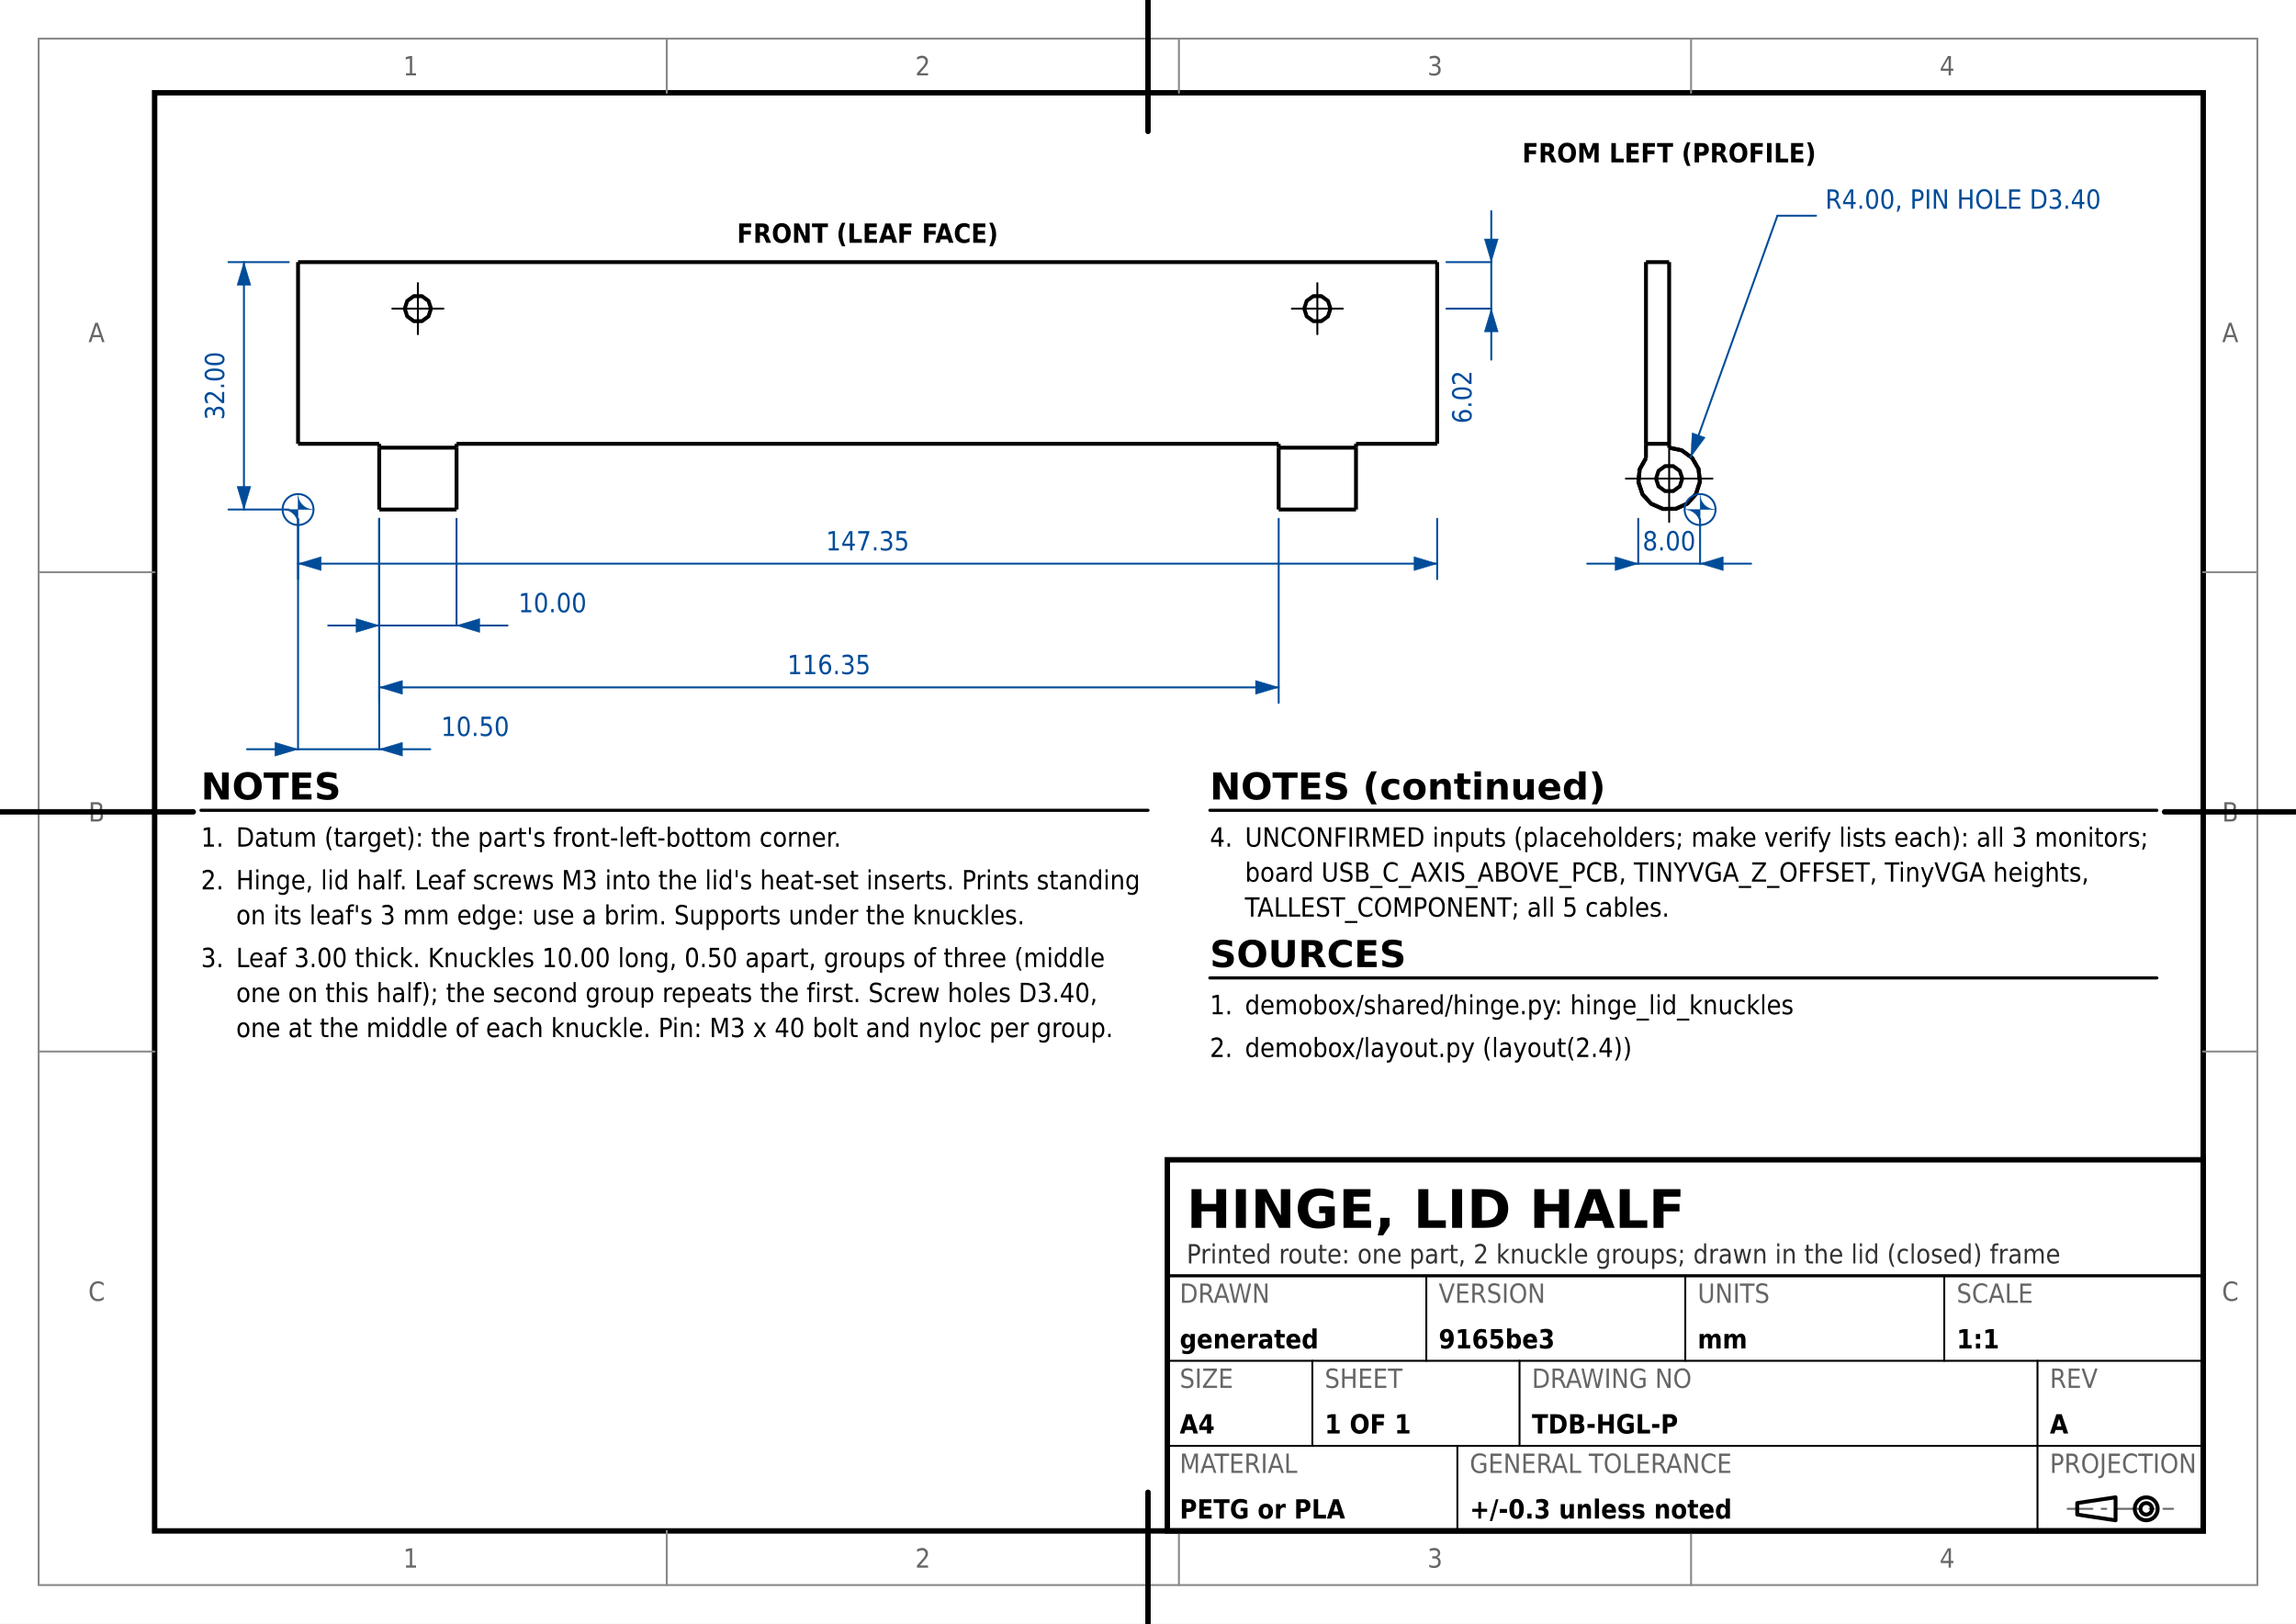
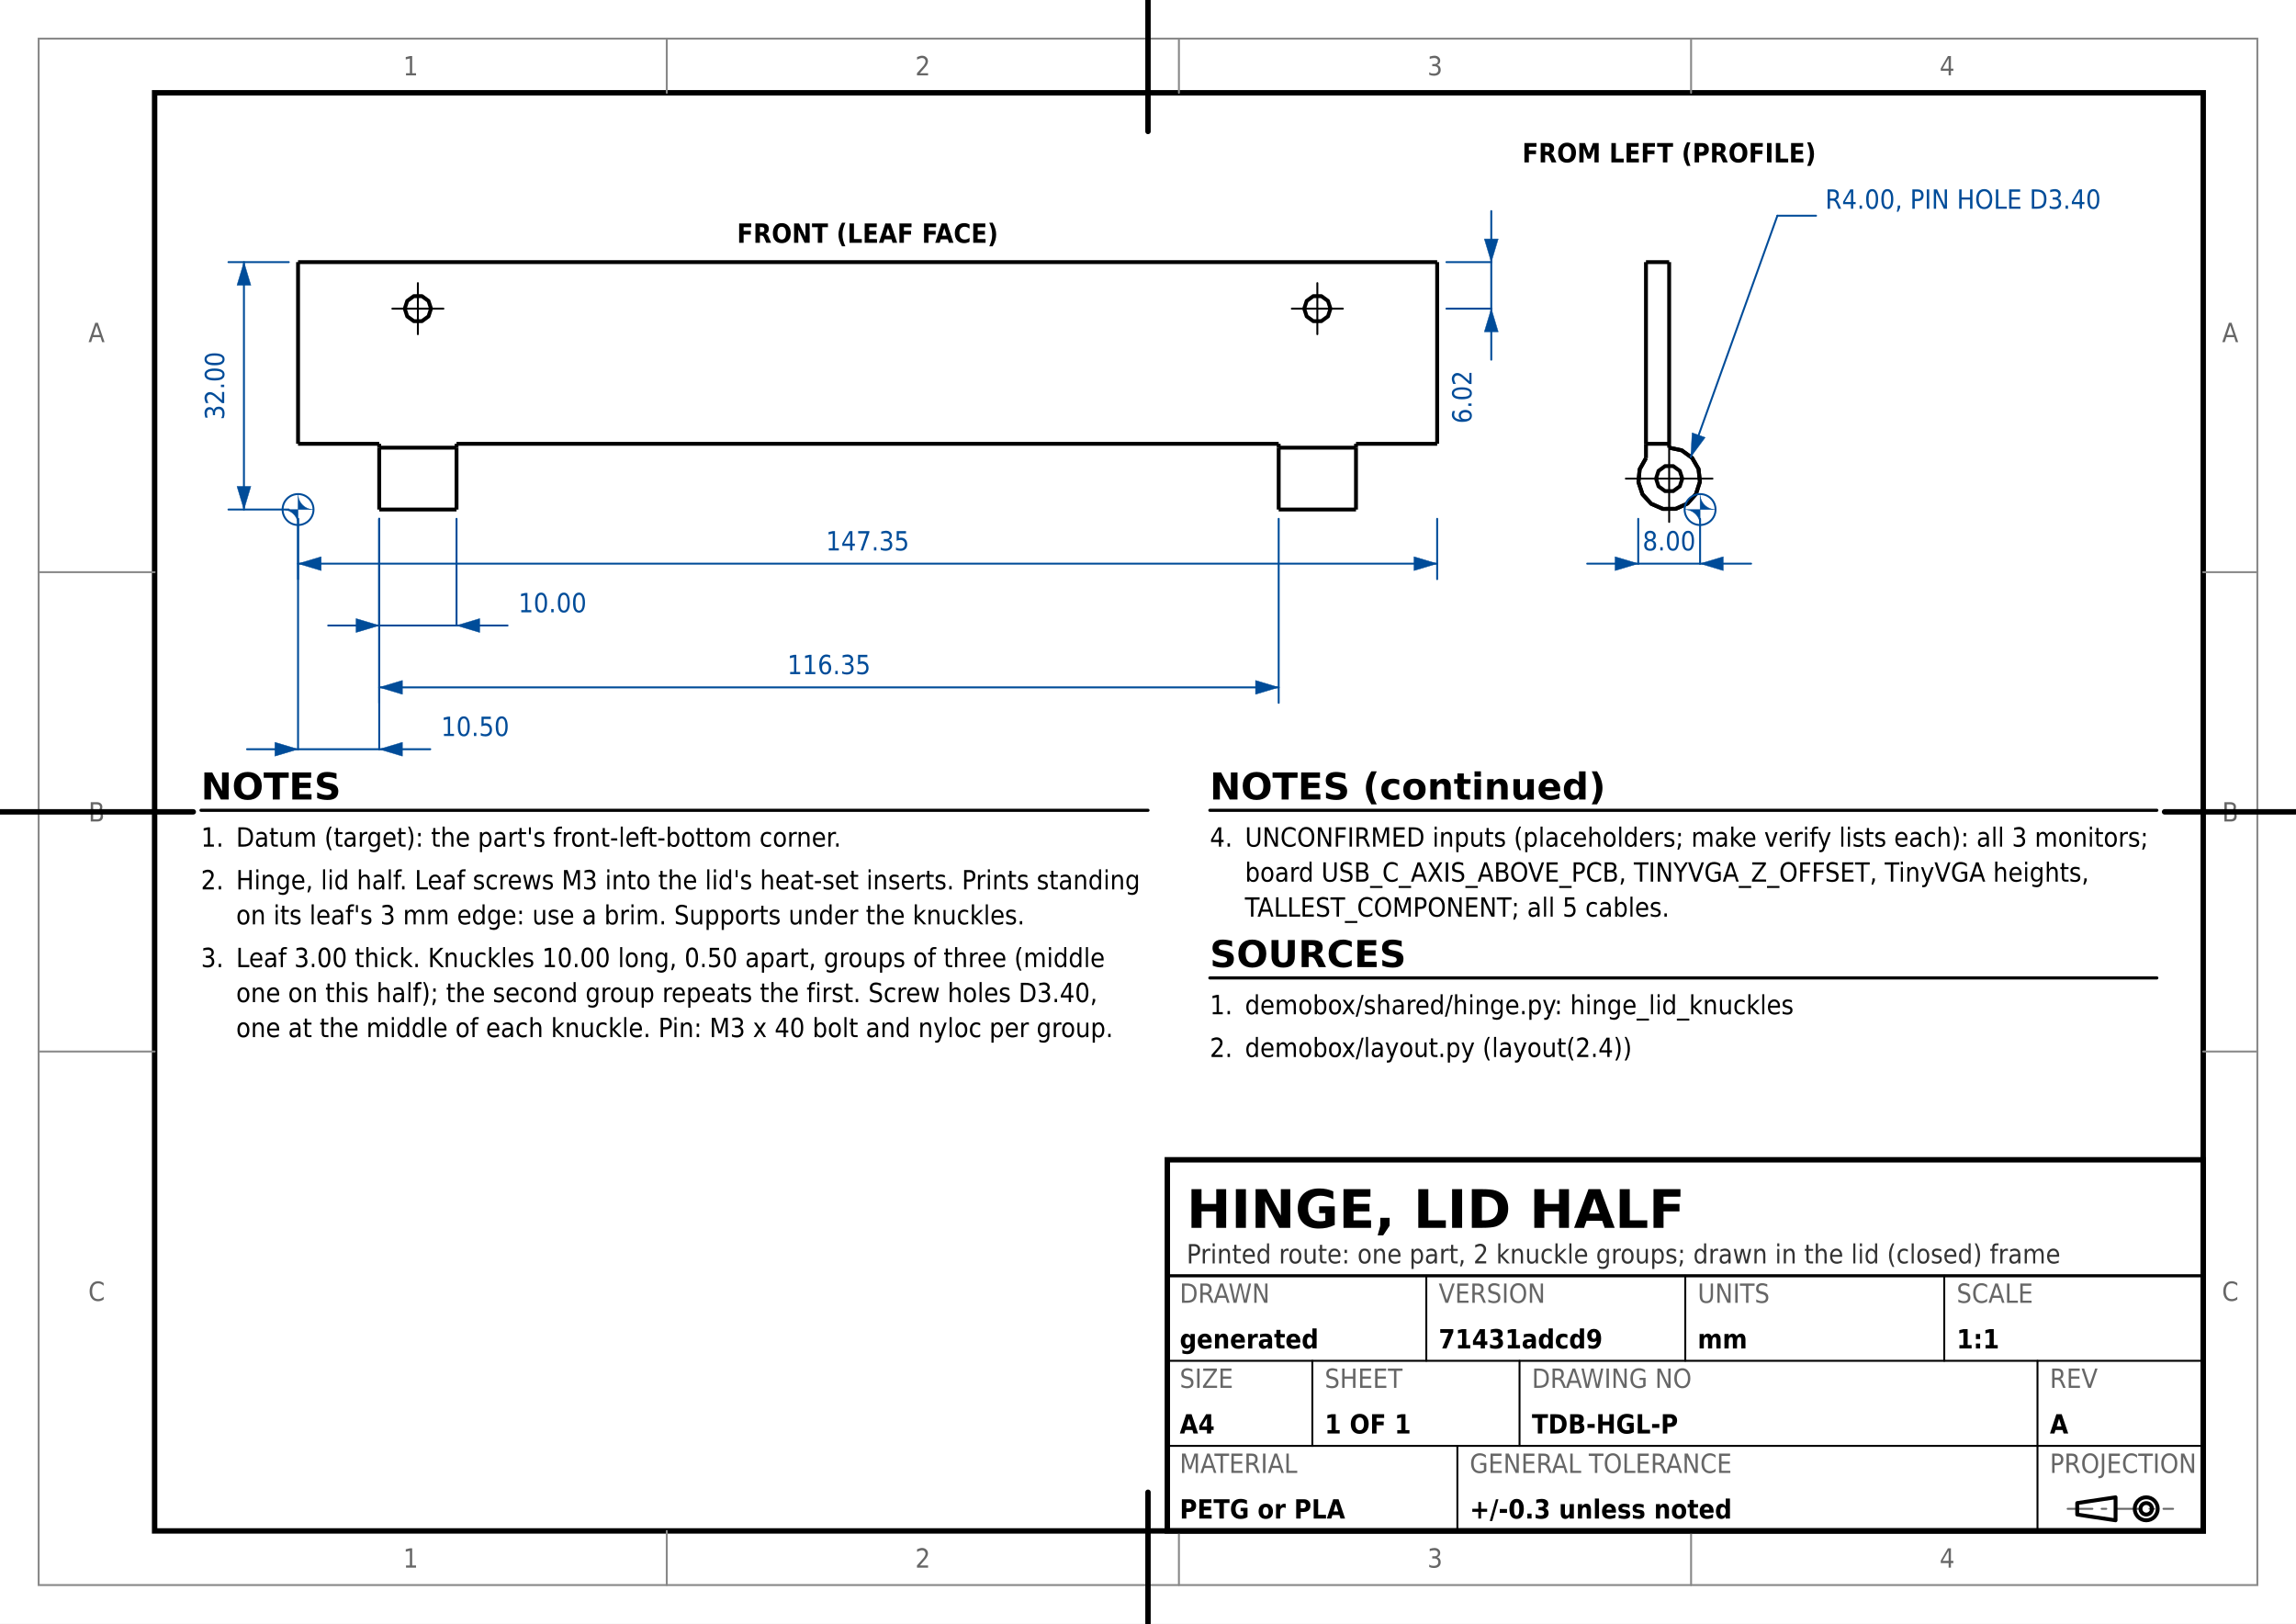
<svg xmlns="http://www.w3.org/2000/svg" version="1.1" width="297mm" height="210mm" viewBox="0 0 297 210">
  <rect width="100%" height="100%" fill="#ffffff" />
  <rect x="5" y="5" width="287" height="200" fill="none" stroke="#888888" stroke-width="0.25" />
  <rect x="20" y="12" width="265" height="186" fill="none" stroke="#000000" stroke-width="0.7" />
  <text x="53.125" y="202.75" font-family="DejaVu Sans Condensed, DejaVu Sans, Liberation Sans, sans-serif" font-size="3.429" fill="#666666" text-anchor="middle">1</text>
  <text x="53.125" y="9.75" font-family="DejaVu Sans Condensed, DejaVu Sans, Liberation Sans, sans-serif" font-size="3.429" fill="#666666" text-anchor="middle">1</text>
  <line x1="86.25" y1="205" x2="86.25" y2="198" stroke="#888888" stroke-width="0.25" stroke-linecap="round" />
  <line x1="86.25" y1="12" x2="86.25" y2="5" stroke="#888888" stroke-width="0.25" stroke-linecap="round" />
  <text x="119.375" y="202.75" font-family="DejaVu Sans Condensed, DejaVu Sans, Liberation Sans, sans-serif" font-size="3.429" fill="#666666" text-anchor="middle">2</text>
  <text x="119.375" y="9.75" font-family="DejaVu Sans Condensed, DejaVu Sans, Liberation Sans, sans-serif" font-size="3.429" fill="#666666" text-anchor="middle">2</text>
  <line x1="152.5" y1="205" x2="152.5" y2="198" stroke="#888888" stroke-width="0.25" stroke-linecap="round" />
  <line x1="152.5" y1="12" x2="152.5" y2="5" stroke="#888888" stroke-width="0.25" stroke-linecap="round" />
  <text x="185.625" y="202.75" font-family="DejaVu Sans Condensed, DejaVu Sans, Liberation Sans, sans-serif" font-size="3.429" fill="#666666" text-anchor="middle">3</text>
  <text x="185.625" y="9.75" font-family="DejaVu Sans Condensed, DejaVu Sans, Liberation Sans, sans-serif" font-size="3.429" fill="#666666" text-anchor="middle">3</text>
  <line x1="218.75" y1="205" x2="218.75" y2="198" stroke="#888888" stroke-width="0.25" stroke-linecap="round" />
  <line x1="218.75" y1="12" x2="218.75" y2="5" stroke="#888888" stroke-width="0.25" stroke-linecap="round" />
  <text x="251.875" y="202.75" font-family="DejaVu Sans Condensed, DejaVu Sans, Liberation Sans, sans-serif" font-size="3.429" fill="#666666" text-anchor="middle">4</text>
  <text x="251.875" y="9.75" font-family="DejaVu Sans Condensed, DejaVu Sans, Liberation Sans, sans-serif" font-size="3.429" fill="#666666" text-anchor="middle">4</text>
  <text x="12.5" y="168.25" font-family="DejaVu Sans Condensed, DejaVu Sans, Liberation Sans, sans-serif" font-size="3.429" fill="#666666" text-anchor="middle">C</text>
  <text x="288.5" y="168.25" font-family="DejaVu Sans Condensed, DejaVu Sans, Liberation Sans, sans-serif" font-size="3.429" fill="#666666" text-anchor="middle">C</text>
  <line x1="5" y1="136" x2="20" y2="136" stroke="#888888" stroke-width="0.25" stroke-linecap="round" />
  <line x1="285" y1="136" x2="292" y2="136" stroke="#888888" stroke-width="0.25" stroke-linecap="round" />
  <text x="12.5" y="106.25" font-family="DejaVu Sans Condensed, DejaVu Sans, Liberation Sans, sans-serif" font-size="3.429" fill="#666666" text-anchor="middle">B</text>
  <text x="288.5" y="106.25" font-family="DejaVu Sans Condensed, DejaVu Sans, Liberation Sans, sans-serif" font-size="3.429" fill="#666666" text-anchor="middle">B</text>
  <line x1="5" y1="74" x2="20" y2="74" stroke="#888888" stroke-width="0.25" stroke-linecap="round" />
  <line x1="285" y1="74" x2="292" y2="74" stroke="#888888" stroke-width="0.25" stroke-linecap="round" />
  <text x="12.5" y="44.25" font-family="DejaVu Sans Condensed, DejaVu Sans, Liberation Sans, sans-serif" font-size="3.429" fill="#666666" text-anchor="middle">A</text>
  <text x="288.5" y="44.25" font-family="DejaVu Sans Condensed, DejaVu Sans, Liberation Sans, sans-serif" font-size="3.429" fill="#666666" text-anchor="middle">A</text>
  <line x1="148.5" y1="210" x2="148.5" y2="193" stroke="#000000" stroke-width="0.7" stroke-linecap="round" />
  <line x1="148.5" y1="17" x2="148.5" y2="0" stroke="#000000" stroke-width="0.7" stroke-linecap="round" />
  <line x1="0" y1="105" x2="25" y2="105" stroke="#000000" stroke-width="0.7" stroke-linecap="round" />
  <line x1="280" y1="105" x2="297" y2="105" stroke="#000000" stroke-width="0.7" stroke-linecap="round" />
  <polyline points="38.555,57.4 49.055,57.4" fill="none" stroke="#000000" stroke-width="0.5" stroke-linejoin="round" />
  <polyline points="38.555,33.9 38.555,57.4" fill="none" stroke="#000000" stroke-width="0.5" stroke-linejoin="round" />
  <polyline points="49.055,57.4 49.055,57.9" fill="none" stroke="#000000" stroke-width="0.5" stroke-linejoin="round" />
  <polyline points="49.055,65.9 49.055,65.8 49.055,65.504 49.055,65.027 49.055,64.394 49.055,63.636 49.055,62.79 49.055,61.9 49.055,61.01 49.055,60.164 49.055,59.406 49.055,58.773 49.055,58.296 49.055,58 49.055,57.9" fill="none" stroke="#000000" stroke-width="0.5" stroke-linejoin="round" />
  <polyline points="38.555,33.9 185.905,33.9" fill="none" stroke="#000000" stroke-width="0.5" stroke-linejoin="round" />
  <polyline points="185.905,33.9 185.905,57.4" fill="none" stroke="#000000" stroke-width="0.5" stroke-linejoin="round" />
  <polyline points="175.405,57.4 185.905,57.4" fill="none" stroke="#000000" stroke-width="0.5" stroke-linejoin="round" />
  <polyline points="59.055,57.9 49.055,57.9" fill="none" stroke="#000000" stroke-width="0.5" stroke-linejoin="round" />
  <polyline points="175.405,57.4 175.405,57.9" fill="none" stroke="#000000" stroke-width="0.5" stroke-linejoin="round" />
  <polyline points="59.055,57.4 59.055,57.9" fill="none" stroke="#000000" stroke-width="0.5" stroke-linejoin="round" />
  <polyline points="175.405,57.9 165.405,57.9" fill="none" stroke="#000000" stroke-width="0.5" stroke-linejoin="round" />
  <polyline points="59.055,57.4 165.405,57.4" fill="none" stroke="#000000" stroke-width="0.5" stroke-linejoin="round" />
  <polyline points="165.405,57.4 165.405,57.9" fill="none" stroke="#000000" stroke-width="0.5" stroke-linejoin="round" />
  <polyline points="172.105,39.918 171.78,38.919 170.93,38.301 169.879,38.301 169.029,38.919 168.705,39.918 169.029,40.917 169.879,41.535 170.93,41.535 171.78,40.917 172.105,39.918" fill="none" stroke="#000000" stroke-width="0.5" stroke-linejoin="round" />
  <polyline points="55.755,39.918 55.43,38.919 54.58,38.301 53.529,38.301 52.679,38.919 52.355,39.918 52.679,40.917 53.529,41.535 54.58,41.535 55.43,40.917 55.755,39.918" fill="none" stroke="#000000" stroke-width="0.5" stroke-linejoin="round" />
  <polyline points="59.055,57.9 59.055,58 59.055,58.296 59.055,58.773 59.055,59.406 59.055,60.164 59.055,61.01 59.055,61.9 59.055,62.79 59.055,63.636 59.055,64.394 59.055,65.027 59.055,65.504 59.055,65.8 59.055,65.9" fill="none" stroke="#000000" stroke-width="0.5" stroke-linejoin="round" />
  <polyline points="175.405,57.9 175.405,58 175.405,58.296 175.405,58.773 175.405,59.406 175.405,60.164 175.405,61.01 175.405,61.9 175.405,62.79 175.405,63.636 175.405,64.394 175.405,65.027 175.405,65.504 175.405,65.8 175.405,65.9" fill="none" stroke="#000000" stroke-width="0.5" stroke-linejoin="round" />
  <polyline points="165.405,65.9 165.405,65.8 165.405,65.504 165.405,65.027 165.405,64.394 165.405,63.636 165.405,62.79 165.405,61.9 165.405,61.01 165.405,60.164 165.405,59.406 165.405,58.773 165.405,58.296 165.405,58 165.405,57.9" fill="none" stroke="#000000" stroke-width="0.5" stroke-linejoin="round" />
  <polyline points="59.055,65.9 49.055,65.9" fill="none" stroke="#000000" stroke-width="0.5" stroke-linejoin="round" />
  <polyline points="175.405,65.9 165.405,65.9" fill="none" stroke="#000000" stroke-width="0.5" stroke-linejoin="round" />
  <polyline points="215.915,57.4 212.915,57.4" fill="none" stroke="#000000" stroke-width="0.5" stroke-linejoin="round" />
  <polyline points="212.915,57.4 212.915,33.9" fill="none" stroke="#000000" stroke-width="0.5" stroke-linejoin="round" />
  <polyline points="212.915,33.9 215.915,33.9" fill="none" stroke="#000000" stroke-width="0.5" stroke-linejoin="round" />
  <polyline points="215.915,33.9 215.915,57.4" fill="none" stroke="#000000" stroke-width="0.5" stroke-linejoin="round" />
  <polyline points="212.915,59.254 212.915,57.4" fill="none" stroke="#000000" stroke-width="0.5" stroke-linejoin="round" />
  <polyline points="215.915,57.4 215.915,57.9" fill="none" stroke="#000000" stroke-width="0.5" stroke-linejoin="round" />
  <polyline points="212.915,59.254 212.099,60.7 211.941,62.353 212.467,63.927 213.587,65.153 215.108,65.818 216.768,65.808 218.281,65.125 219.387,63.886 219.894,62.306 219.716,60.655 218.883,59.219 217.539,58.245 215.915,57.9" fill="none" stroke="#000000" stroke-width="0.5" stroke-linejoin="round" />
  <polyline points="214.215,61.9 214.54,62.899 215.39,63.517 216.44,63.517 217.29,62.899 217.615,61.9 217.29,60.901 216.44,60.283 215.39,60.283 214.54,60.901 214.215,61.9" fill="none" stroke="#000000" stroke-width="0.5" stroke-linejoin="round" />
  <polyline points="212.915,59.254 212.099,60.7 211.941,62.353 212.467,63.927 213.587,65.153 215.108,65.818 216.768,65.808 218.281,65.125 219.387,63.886 219.894,62.306 219.716,60.655 218.883,59.219 217.539,58.245 215.915,57.9" fill="none" stroke="#000000" stroke-width="0.5" stroke-linejoin="round" />
  <line x1="50.755" y1="39.918" x2="57.355" y2="39.918" stroke="#000000" stroke-width="0.25" stroke-linecap="round" />
  <line x1="54.055" y1="43.218" x2="54.055" y2="36.618" stroke="#000000" stroke-width="0.25" stroke-linecap="round" />
  <line x1="167.105" y1="39.918" x2="173.705" y2="39.918" stroke="#000000" stroke-width="0.25" stroke-linecap="round" />
  <line x1="170.405" y1="43.218" x2="170.405" y2="36.618" stroke="#000000" stroke-width="0.25" stroke-linecap="round" />
  <line x1="210.315" y1="61.9" x2="221.515" y2="61.9" stroke="#000000" stroke-width="0.25" stroke-linecap="round" />
  <line x1="215.915" y1="67.5" x2="215.915" y2="56.3" stroke="#000000" stroke-width="0.25" stroke-linecap="round" />
  <circle cx="38.555" cy="65.9" r="2" fill="none" stroke="#004c99" stroke-width="0.25" />
  <path d="M 38.555 65.9 L 40.555 65.9 A 2.0 2.0 0 0 1 38.555 63.9 Z" fill="#004c99" stroke="#004c99" stroke-width="0.05" stroke-linejoin="round" stroke-linecap="round" />
  <path d="M 38.555 65.9 L 36.555 65.9 A 2.0 2.0 0 0 1 38.555 67.9 Z" fill="#004c99" stroke="#004c99" stroke-width="0.05" stroke-linejoin="round" stroke-linecap="round" />
  <circle cx="219.915" cy="65.9" r="2" fill="none" stroke="#004c99" stroke-width="0.25" />
  <path d="M 219.915 65.9 L 221.915 65.9 A 2.0 2.0 0 0 1 219.915 63.9 Z" fill="#004c99" stroke="#004c99" stroke-width="0.05" stroke-linejoin="round" stroke-linecap="round" />
  <path d="M 219.915 65.9 L 217.915 65.9 A 2.0 2.0 0 0 1 219.915 67.9 Z" fill="#004c99" stroke="#004c99" stroke-width="0.05" stroke-linejoin="round" stroke-linecap="round" />
  <line x1="37.355" y1="65.9" x2="29.555" y2="65.9" stroke="#004c99" stroke-width="0.25" stroke-linecap="round" />
  <line x1="37.355" y1="33.9" x2="29.555" y2="33.9" stroke="#004c99" stroke-width="0.25" stroke-linecap="round" />
  <line x1="31.555" y1="65.9" x2="31.555" y2="33.9" stroke="#004c99" stroke-width="0.25" stroke-linecap="round" />
  <polygon points="31.555,65.9 32.455,62.9 30.655,62.9" fill="#004c99" stroke="#004c99" stroke-width="0.05" stroke-linejoin="round" />
  <polygon points="31.555,33.9 30.655,36.9 32.455,36.9" fill="#004c99" stroke="#004c99" stroke-width="0.05" stroke-linejoin="round" />
  <text x="29" y="49.9" font-family="DejaVu Sans Condensed, DejaVu Sans, Liberation Sans, sans-serif" font-size="3.429" fill="#004c99" text-anchor="middle" transform="rotate(-90 29 49.9)">32.00</text>
  <line x1="38.555" y1="67.1" x2="38.555" y2="74.9" stroke="#004c99" stroke-width="0.25" stroke-linecap="round" />
  <line x1="185.905" y1="67.1" x2="185.905" y2="74.9" stroke="#004c99" stroke-width="0.25" stroke-linecap="round" />
  <line x1="38.555" y1="72.9" x2="185.905" y2="72.9" stroke="#004c99" stroke-width="0.25" stroke-linecap="round" />
  <polygon points="38.555,72.9 41.555,73.8 41.555,72" fill="#004c99" stroke="#004c99" stroke-width="0.05" stroke-linejoin="round" />
  <polygon points="185.905,72.9 182.905,72 182.905,73.8" fill="#004c99" stroke="#004c99" stroke-width="0.05" stroke-linejoin="round" />
  <text x="112.23" y="71.191" font-family="DejaVu Sans Condensed, DejaVu Sans, Liberation Sans, sans-serif" font-size="3.429" fill="#004c99" text-anchor="middle">147.35</text>
  <line x1="211.915" y1="67.1" x2="211.915" y2="72.9" stroke="#004c99" stroke-width="0.25" stroke-linecap="round" />
  <line x1="219.915" y1="67.1" x2="219.915" y2="72.9" stroke="#004c99" stroke-width="0.25" stroke-linecap="round" />
  <line x1="211.915" y1="72.9" x2="219.915" y2="72.9" stroke="#004c99" stroke-width="0.25" stroke-linecap="round" />
  <polygon points="211.915,72.9 208.915,72 208.915,73.8" fill="#004c99" stroke="#004c99" stroke-width="0.05" stroke-linejoin="round" />
  <polygon points="219.915,72.9 222.915,73.8 222.915,72" fill="#004c99" stroke="#004c99" stroke-width="0.05" stroke-linejoin="round" />
  <line x1="205.315" y1="72.9" x2="211.915" y2="72.9" stroke="#004c99" stroke-width="0.25" stroke-linecap="round" />
  <line x1="219.915" y1="72.9" x2="226.515" y2="72.9" stroke="#004c99" stroke-width="0.25" stroke-linecap="round" />
  <text x="215.915" y="71.191" font-family="DejaVu Sans Condensed, DejaVu Sans, Liberation Sans, sans-serif" font-size="3.429" fill="#004c99" text-anchor="middle">8.00</text>
  <polygon points="218.715,59.1 220.576,56.581 218.881,55.972" fill="#004c99" stroke="#004c99" stroke-width="0.05" stroke-linejoin="round" />
  <line x1="218.715" y1="59.1" x2="229.915" y2="27.9" stroke="#004c99" stroke-width="0.25" stroke-linecap="round" />
  <line x1="229.915" y1="27.9" x2="234.915" y2="27.9" stroke="#004c99" stroke-width="0.25" stroke-linecap="round" />
  <text x="236.115" y="27" font-family="DejaVu Sans Condensed, DejaVu Sans, Liberation Sans, sans-serif" font-size="3.429" fill="#004c99" text-anchor="start">R4.00, PIN HOLE D3.40</text>
  <line x1="49.055" y1="67.1" x2="49.055" y2="80.9" stroke="#004c99" stroke-width="0.25" stroke-linecap="round" />
  <line x1="59.055" y1="67.1" x2="59.055" y2="80.9" stroke="#004c99" stroke-width="0.25" stroke-linecap="round" />
  <line x1="49.055" y1="80.9" x2="59.055" y2="80.9" stroke="#004c99" stroke-width="0.25" stroke-linecap="round" />
  <polygon points="49.055,80.9 46.055,80 46.055,81.8" fill="#004c99" stroke="#004c99" stroke-width="0.05" stroke-linejoin="round" />
  <polygon points="59.055,80.9 62.055,81.8 62.055,80" fill="#004c99" stroke="#004c99" stroke-width="0.05" stroke-linejoin="round" />
  <line x1="42.455" y1="80.9" x2="49.055" y2="80.9" stroke="#004c99" stroke-width="0.25" stroke-linecap="round" />
  <line x1="59.055" y1="80.9" x2="65.655" y2="80.9" stroke="#004c99" stroke-width="0.25" stroke-linecap="round" />
  <text x="67.055" y="79.191" font-family="DejaVu Sans Condensed, DejaVu Sans, Liberation Sans, sans-serif" font-size="3.429" fill="#004c99" text-anchor="start">10.00</text>
  <line x1="49.055" y1="67.1" x2="49.055" y2="90.9" stroke="#004c99" stroke-width="0.25" stroke-linecap="round" />
  <line x1="165.405" y1="67.1" x2="165.405" y2="90.9" stroke="#004c99" stroke-width="0.25" stroke-linecap="round" />
  <line x1="49.055" y1="88.9" x2="165.405" y2="88.9" stroke="#004c99" stroke-width="0.25" stroke-linecap="round" />
  <polygon points="49.055,88.9 52.055,89.8 52.055,88" fill="#004c99" stroke="#004c99" stroke-width="0.05" stroke-linejoin="round" />
  <polygon points="165.405,88.9 162.405,88 162.405,89.8" fill="#004c99" stroke="#004c99" stroke-width="0.05" stroke-linejoin="round" />
  <text x="107.23" y="87.191" font-family="DejaVu Sans Condensed, DejaVu Sans, Liberation Sans, sans-serif" font-size="3.429" fill="#004c99" text-anchor="middle">116.35</text>
  <line x1="187.105" y1="33.9" x2="192.905" y2="33.9" stroke="#004c99" stroke-width="0.25" stroke-linecap="round" />
  <line x1="187.105" y1="39.918" x2="192.905" y2="39.918" stroke="#004c99" stroke-width="0.25" stroke-linecap="round" />
  <line x1="192.905" y1="39.918" x2="192.905" y2="33.9" stroke="#004c99" stroke-width="0.25" stroke-linecap="round" />
  <polygon points="192.905,39.918 192.005,42.918 193.805,42.918" fill="#004c99" stroke="#004c99" stroke-width="0.05" stroke-linejoin="round" />
  <polygon points="192.905,33.9 193.805,30.9 192.005,30.9" fill="#004c99" stroke="#004c99" stroke-width="0.05" stroke-linejoin="round" />
  <line x1="192.905" y1="46.518" x2="192.905" y2="39.918" stroke="#004c99" stroke-width="0.25" stroke-linecap="round" />
  <line x1="192.905" y1="33.9" x2="192.905" y2="27.3" stroke="#004c99" stroke-width="0.25" stroke-linecap="round" />
  <text x="190.35" y="47.918" font-family="DejaVu Sans Condensed, DejaVu Sans, Liberation Sans, sans-serif" font-size="3.429" fill="#004c99" text-anchor="end" transform="rotate(-90 190.35 47.9179)">6.02</text>
  <line x1="38.555" y1="67.1" x2="38.555" y2="96.9" stroke="#004c99" stroke-width="0.25" stroke-linecap="round" />
  <line x1="49.055" y1="67.1" x2="49.055" y2="96.9" stroke="#004c99" stroke-width="0.25" stroke-linecap="round" />
  <line x1="38.555" y1="96.9" x2="49.055" y2="96.9" stroke="#004c99" stroke-width="0.25" stroke-linecap="round" />
  <polygon points="38.555,96.9 35.555,96 35.555,97.8" fill="#004c99" stroke="#004c99" stroke-width="0.05" stroke-linejoin="round" />
  <polygon points="49.055,96.9 52.055,97.8 52.055,96" fill="#004c99" stroke="#004c99" stroke-width="0.05" stroke-linejoin="round" />
  <line x1="31.955" y1="96.9" x2="38.555" y2="96.9" stroke="#004c99" stroke-width="0.25" stroke-linecap="round" />
  <line x1="49.055" y1="96.9" x2="55.655" y2="96.9" stroke="#004c99" stroke-width="0.25" stroke-linecap="round" />
  <text x="57.055" y="95.191" font-family="DejaVu Sans Condensed, DejaVu Sans, Liberation Sans, sans-serif" font-size="3.429" fill="#004c99" text-anchor="start">10.50</text>
  <text x="112.23" y="31.4" font-family="DejaVu Sans Condensed, DejaVu Sans, Liberation Sans, sans-serif" font-size="3.429" fill="#000000" text-anchor="middle" font-weight="bold">FRONT (LEAF FACE)</text>
  <text x="215.915" y="21" font-family="DejaVu Sans Condensed, DejaVu Sans, Liberation Sans, sans-serif" font-size="3.429" fill="#000000" text-anchor="middle" font-weight="bold">FROM LEFT (PROFILE)</text>
  <text x="26" y="103.4" font-family="DejaVu Sans, Liberation Sans, sans-serif" font-size="4.801" fill="#000000" text-anchor="start" font-weight="bold">NOTES</text>
  <line x1="26" y1="104.8" x2="148.5" y2="104.8" stroke="#000000" stroke-width="0.4" stroke-linecap="round" />
  <text x="26" y="109.5" font-family="DejaVu Sans Condensed, DejaVu Sans, Liberation Sans, sans-serif" font-size="3.429" fill="#000000" text-anchor="start">1.</text>
  <text x="30.542" y="109.5" font-family="DejaVu Sans Condensed, DejaVu Sans, Liberation Sans, sans-serif" font-size="3.429" fill="#000000" text-anchor="start">Datum (target): the part's front-left-bottom corner.</text>
  <text x="26" y="115.027" font-family="DejaVu Sans Condensed, DejaVu Sans, Liberation Sans, sans-serif" font-size="3.429" fill="#000000" text-anchor="start">2.</text>
  <text x="30.542" y="115.027" font-family="DejaVu Sans Condensed, DejaVu Sans, Liberation Sans, sans-serif" font-size="3.429" fill="#000000" text-anchor="start">Hinge, lid half. Leaf screws M3 into the lid's heat-set inserts. Prints standing</text>
  <text x="30.542" y="119.553" font-family="DejaVu Sans Condensed, DejaVu Sans, Liberation Sans, sans-serif" font-size="3.429" fill="#000000" text-anchor="start">on its leaf's 3 mm edge: use a brim. Supports under the knuckles.</text>
  <text x="26" y="125.08" font-family="DejaVu Sans Condensed, DejaVu Sans, Liberation Sans, sans-serif" font-size="3.429" fill="#000000" text-anchor="start">3.</text>
  <text x="30.542" y="125.08" font-family="DejaVu Sans Condensed, DejaVu Sans, Liberation Sans, sans-serif" font-size="3.429" fill="#000000" text-anchor="start">Leaf 3.00 thick. Knuckles 10.00 long, 0.50 apart, groups of three (middle</text>
  <text x="30.542" y="129.607" font-family="DejaVu Sans Condensed, DejaVu Sans, Liberation Sans, sans-serif" font-size="3.429" fill="#000000" text-anchor="start">one on this half); the second group repeats the first. Screw holes D3.40,</text>
  <text x="30.542" y="134.134" font-family="DejaVu Sans Condensed, DejaVu Sans, Liberation Sans, sans-serif" font-size="3.429" fill="#000000" text-anchor="start">one at the middle of each knuckle. Pin: M3 x 40 bolt and nyloc per group.</text>
  <text x="156.5" y="103.4" font-family="DejaVu Sans, Liberation Sans, sans-serif" font-size="4.801" fill="#000000" text-anchor="start" font-weight="bold">NOTES (continued)</text>
  <line x1="156.5" y1="104.8" x2="279" y2="104.8" stroke="#000000" stroke-width="0.4" stroke-linecap="round" />
  <text x="156.5" y="109.5" font-family="DejaVu Sans Condensed, DejaVu Sans, Liberation Sans, sans-serif" font-size="3.429" fill="#000000" text-anchor="start">4.</text>
  <text x="161.042" y="109.5" font-family="DejaVu Sans Condensed, DejaVu Sans, Liberation Sans, sans-serif" font-size="3.429" fill="#000000" text-anchor="start">UNCONFIRMED inputs (placeholders; make verify lists each): all 3 monitors;</text>
  <text x="161.042" y="114.027" font-family="DejaVu Sans Condensed, DejaVu Sans, Liberation Sans, sans-serif" font-size="3.429" fill="#000000" text-anchor="start">board USB_C_AXIS_ABOVE_PCB, TINYVGA_Z_OFFSET, TinyVGA heights,</text>
  <text x="161.042" y="118.553" font-family="DejaVu Sans Condensed, DejaVu Sans, Liberation Sans, sans-serif" font-size="3.429" fill="#000000" text-anchor="start">TALLEST_COMPONENT; all 5 cables.</text>
  <text x="156.5" y="125.08" font-family="DejaVu Sans, Liberation Sans, sans-serif" font-size="4.801" fill="#000000" text-anchor="start" font-weight="bold">SOURCES</text>
  <line x1="156.5" y1="126.48" x2="279" y2="126.48" stroke="#000000" stroke-width="0.4" stroke-linecap="round" />
  <text x="156.5" y="131.18" font-family="DejaVu Sans Condensed, DejaVu Sans, Liberation Sans, sans-serif" font-size="3.429" fill="#000000" text-anchor="start">1.</text>
  <text x="161.042" y="131.18" font-family="DejaVu Sans Condensed, DejaVu Sans, Liberation Sans, sans-serif" font-size="3.429" fill="#000000" text-anchor="start">demobox/shared/hinge.py: hinge_lid_knuckles</text>
  <text x="156.5" y="136.707" font-family="DejaVu Sans Condensed, DejaVu Sans, Liberation Sans, sans-serif" font-size="3.429" fill="#000000" text-anchor="start">2.</text>
  <text x="161.042" y="136.707" font-family="DejaVu Sans Condensed, DejaVu Sans, Liberation Sans, sans-serif" font-size="3.429" fill="#000000" text-anchor="start">demobox/layout.py (layout(2.4))</text>
  <rect x="151" y="150" width="134" height="48" fill="none" stroke="#000000" stroke-width="0.7" />
  <line x1="151" y1="165" x2="285" y2="165" stroke="#000000" stroke-width="0.4" stroke-linecap="round" />
  <text x="153.5" y="158.8" font-family="DejaVu Sans, Liberation Sans, sans-serif" font-size="6.859" fill="#000000" text-anchor="start" font-weight="bold">HINGE, LID HALF</text>
  <text x="153.5" y="163.4" font-family="DejaVu Sans Condensed, DejaVu Sans, Liberation Sans, sans-serif" font-size="3.429" fill="#333333" text-anchor="start">Printed route: one part, 2 knuckle groups; drawn in the lid (closed) frame</text>
  <text x="152.6" y="168.5" font-family="DejaVu Sans Condensed, DejaVu Sans, Liberation Sans, sans-serif" font-size="3.429" fill="#666666" text-anchor="start">DRAWN</text>
  <text x="152.6" y="174.4" font-family="DejaVu Sans Condensed, DejaVu Sans, Liberation Sans, sans-serif" font-size="3.429" fill="#000000" text-anchor="start" font-weight="bold">generated</text>
  <line x1="184.5" y1="176" x2="184.5" y2="165" stroke="#000000" stroke-width="0.25" stroke-linecap="round" />
  <text x="186.1" y="168.5" font-family="DejaVu Sans Condensed, DejaVu Sans, Liberation Sans, sans-serif" font-size="3.429" fill="#666666" text-anchor="start">VERSION</text>
-   <text x="186.1" y="174.4" font-family="DejaVu Sans Condensed, DejaVu Sans, Liberation Sans, sans-serif" font-size="3.429" fill="#000000" text-anchor="start" font-weight="bold">9165be3</text>
+   <text x="186.1" y="174.4" font-family="DejaVu Sans Condensed, DejaVu Sans, Liberation Sans, sans-serif" font-size="3.429" fill="#000000" text-anchor="start" font-weight="bold">71431adcd9</text>
  <line x1="218" y1="176" x2="218" y2="165" stroke="#000000" stroke-width="0.25" stroke-linecap="round" />
  <text x="219.6" y="168.5" font-family="DejaVu Sans Condensed, DejaVu Sans, Liberation Sans, sans-serif" font-size="3.429" fill="#666666" text-anchor="start">UNITS</text>
  <text x="219.6" y="174.4" font-family="DejaVu Sans Condensed, DejaVu Sans, Liberation Sans, sans-serif" font-size="3.429" fill="#000000" text-anchor="start" font-weight="bold">mm</text>
  <line x1="251.5" y1="176" x2="251.5" y2="165" stroke="#000000" stroke-width="0.25" stroke-linecap="round" />
  <text x="253.1" y="168.5" font-family="DejaVu Sans Condensed, DejaVu Sans, Liberation Sans, sans-serif" font-size="3.429" fill="#666666" text-anchor="start">SCALE</text>
  <text x="253.1" y="174.4" font-family="DejaVu Sans Condensed, DejaVu Sans, Liberation Sans, sans-serif" font-size="3.429" fill="#000000" text-anchor="start" font-weight="bold">1:1</text>
  <line x1="151" y1="176" x2="285" y2="176" stroke="#000000" stroke-width="0.25" stroke-linecap="round" />
  <text x="152.6" y="179.5" font-family="DejaVu Sans Condensed, DejaVu Sans, Liberation Sans, sans-serif" font-size="3.429" fill="#666666" text-anchor="start">SIZE</text>
  <text x="152.6" y="185.4" font-family="DejaVu Sans Condensed, DejaVu Sans, Liberation Sans, sans-serif" font-size="3.429" fill="#000000" text-anchor="start" font-weight="bold">A4</text>
  <line x1="169.76" y1="187" x2="169.76" y2="176" stroke="#000000" stroke-width="0.25" stroke-linecap="round" />
  <text x="171.36" y="179.5" font-family="DejaVu Sans Condensed, DejaVu Sans, Liberation Sans, sans-serif" font-size="3.429" fill="#666666" text-anchor="start">SHEET</text>
  <text x="171.36" y="185.4" font-family="DejaVu Sans Condensed, DejaVu Sans, Liberation Sans, sans-serif" font-size="3.429" fill="#000000" text-anchor="start" font-weight="bold">1 OF 1</text>
  <line x1="196.56" y1="187" x2="196.56" y2="176" stroke="#000000" stroke-width="0.25" stroke-linecap="round" />
  <text x="198.16" y="179.5" font-family="DejaVu Sans Condensed, DejaVu Sans, Liberation Sans, sans-serif" font-size="3.429" fill="#666666" text-anchor="start">DRAWING NO</text>
  <text x="198.16" y="185.4" font-family="DejaVu Sans Condensed, DejaVu Sans, Liberation Sans, sans-serif" font-size="3.429" fill="#000000" text-anchor="start" font-weight="bold">TDB-HGL-P</text>
  <line x1="263.56" y1="187" x2="263.56" y2="176" stroke="#000000" stroke-width="0.25" stroke-linecap="round" />
  <text x="265.16" y="179.5" font-family="DejaVu Sans Condensed, DejaVu Sans, Liberation Sans, sans-serif" font-size="3.429" fill="#666666" text-anchor="start">REV</text>
  <text x="265.16" y="185.4" font-family="DejaVu Sans Condensed, DejaVu Sans, Liberation Sans, sans-serif" font-size="3.429" fill="#000000" text-anchor="start" font-weight="bold">A</text>
  <line x1="151" y1="187" x2="285" y2="187" stroke="#000000" stroke-width="0.25" stroke-linecap="round" />
  <text x="152.6" y="190.5" font-family="DejaVu Sans Condensed, DejaVu Sans, Liberation Sans, sans-serif" font-size="3.429" fill="#666666" text-anchor="start">MATERIAL</text>
  <text x="152.6" y="196.4" font-family="DejaVu Sans Condensed, DejaVu Sans, Liberation Sans, sans-serif" font-size="3.429" fill="#000000" text-anchor="start" font-weight="bold">PETG or PLA</text>
  <line x1="188.52" y1="198" x2="188.52" y2="187" stroke="#000000" stroke-width="0.25" stroke-linecap="round" />
  <text x="190.12" y="190.5" font-family="DejaVu Sans Condensed, DejaVu Sans, Liberation Sans, sans-serif" font-size="3.429" fill="#666666" text-anchor="start">GENERAL TOLERANCE</text>
  <text x="190.12" y="196.4" font-family="DejaVu Sans Condensed, DejaVu Sans, Liberation Sans, sans-serif" font-size="3.429" fill="#000000" text-anchor="start" font-weight="bold">+/-0.3 unless noted</text>
  <line x1="263.56" y1="198" x2="263.56" y2="187" stroke="#000000" stroke-width="0.25" stroke-linecap="round" />
  <text x="265.16" y="190.5" font-family="DejaVu Sans Condensed, DejaVu Sans, Liberation Sans, sans-serif" font-size="3.429" fill="#666666" text-anchor="start">PROJECTION</text>
  <line x1="267.46" y1="195.14" x2="281.1" y2="195.14" stroke="#666666" stroke-width="0.25" stroke-linecap="round" stroke-dasharray="3.2,1.2,0.6,1.2" />
  <polygon points="268.7,194.396 273.66,193.652 273.66,196.628 268.7,195.884" fill="none" stroke="#000000" stroke-width="0.5" stroke-linejoin="round" />
  <circle cx="277.628" cy="195.14" r="1.488" fill="none" stroke="#000000" stroke-width="0.5" />
  <circle cx="277.628" cy="195.14" r="0.744" fill="none" stroke="#000000" stroke-width="0.5" />
</svg>
